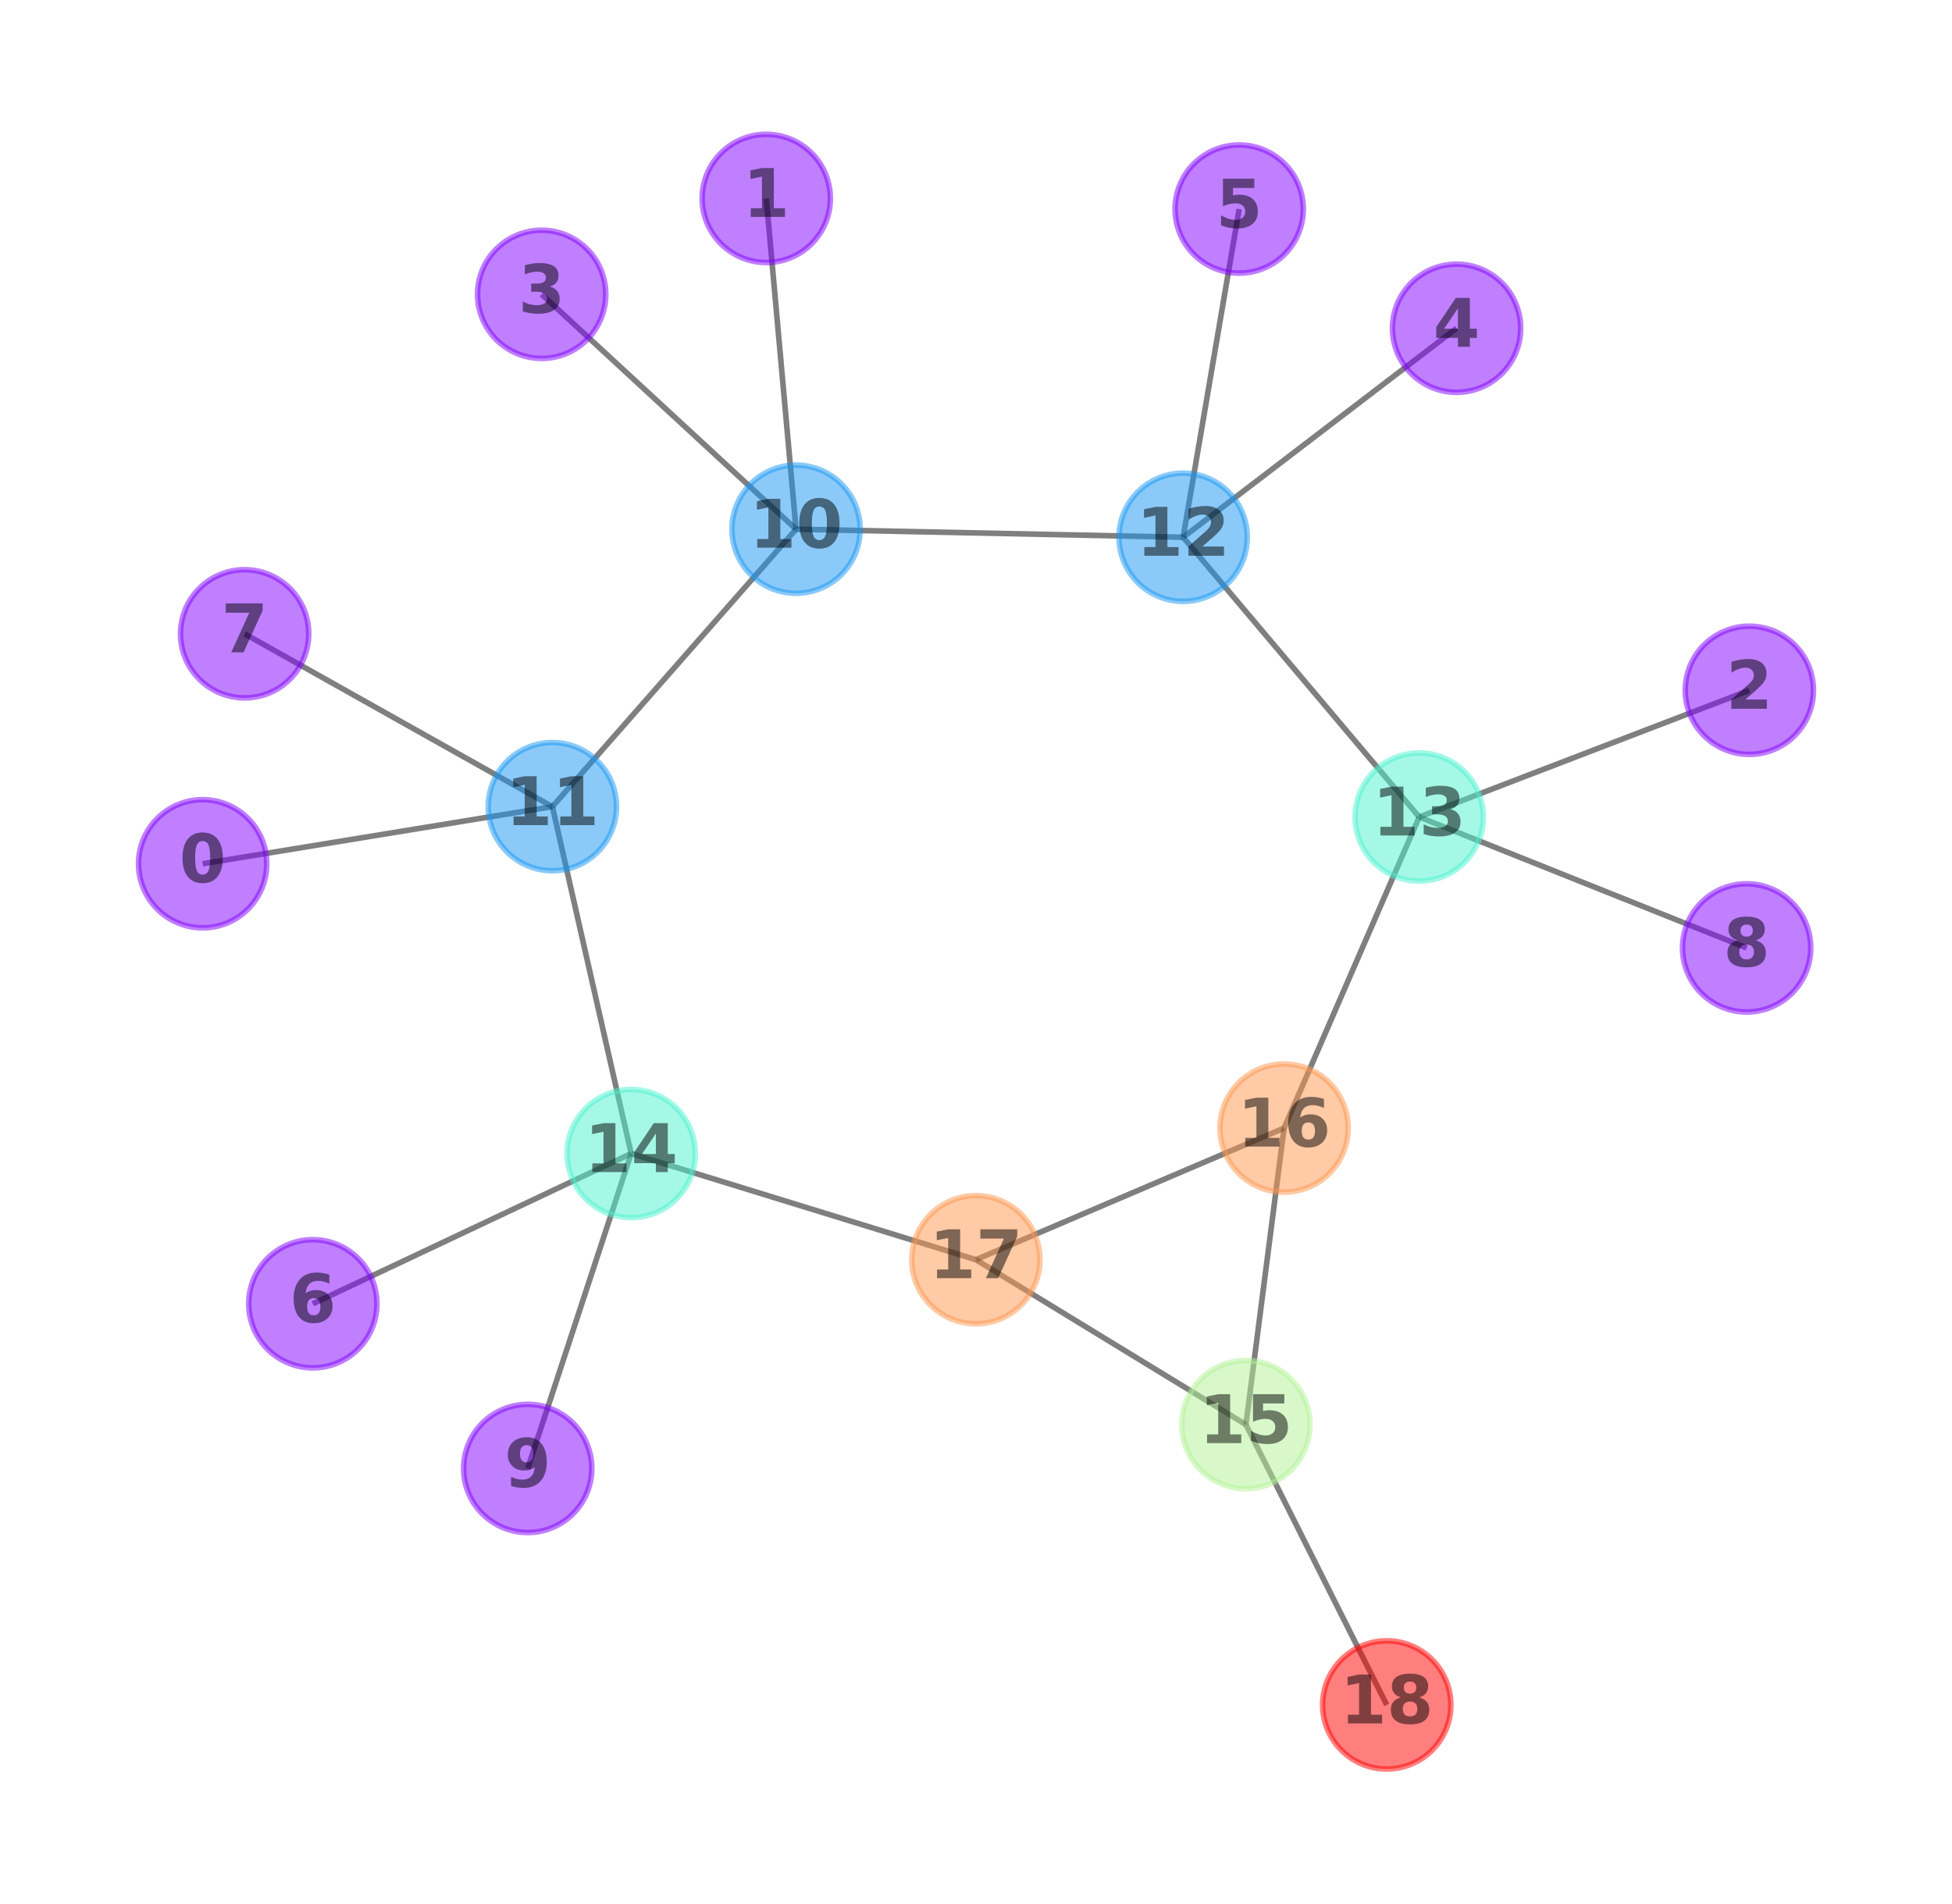
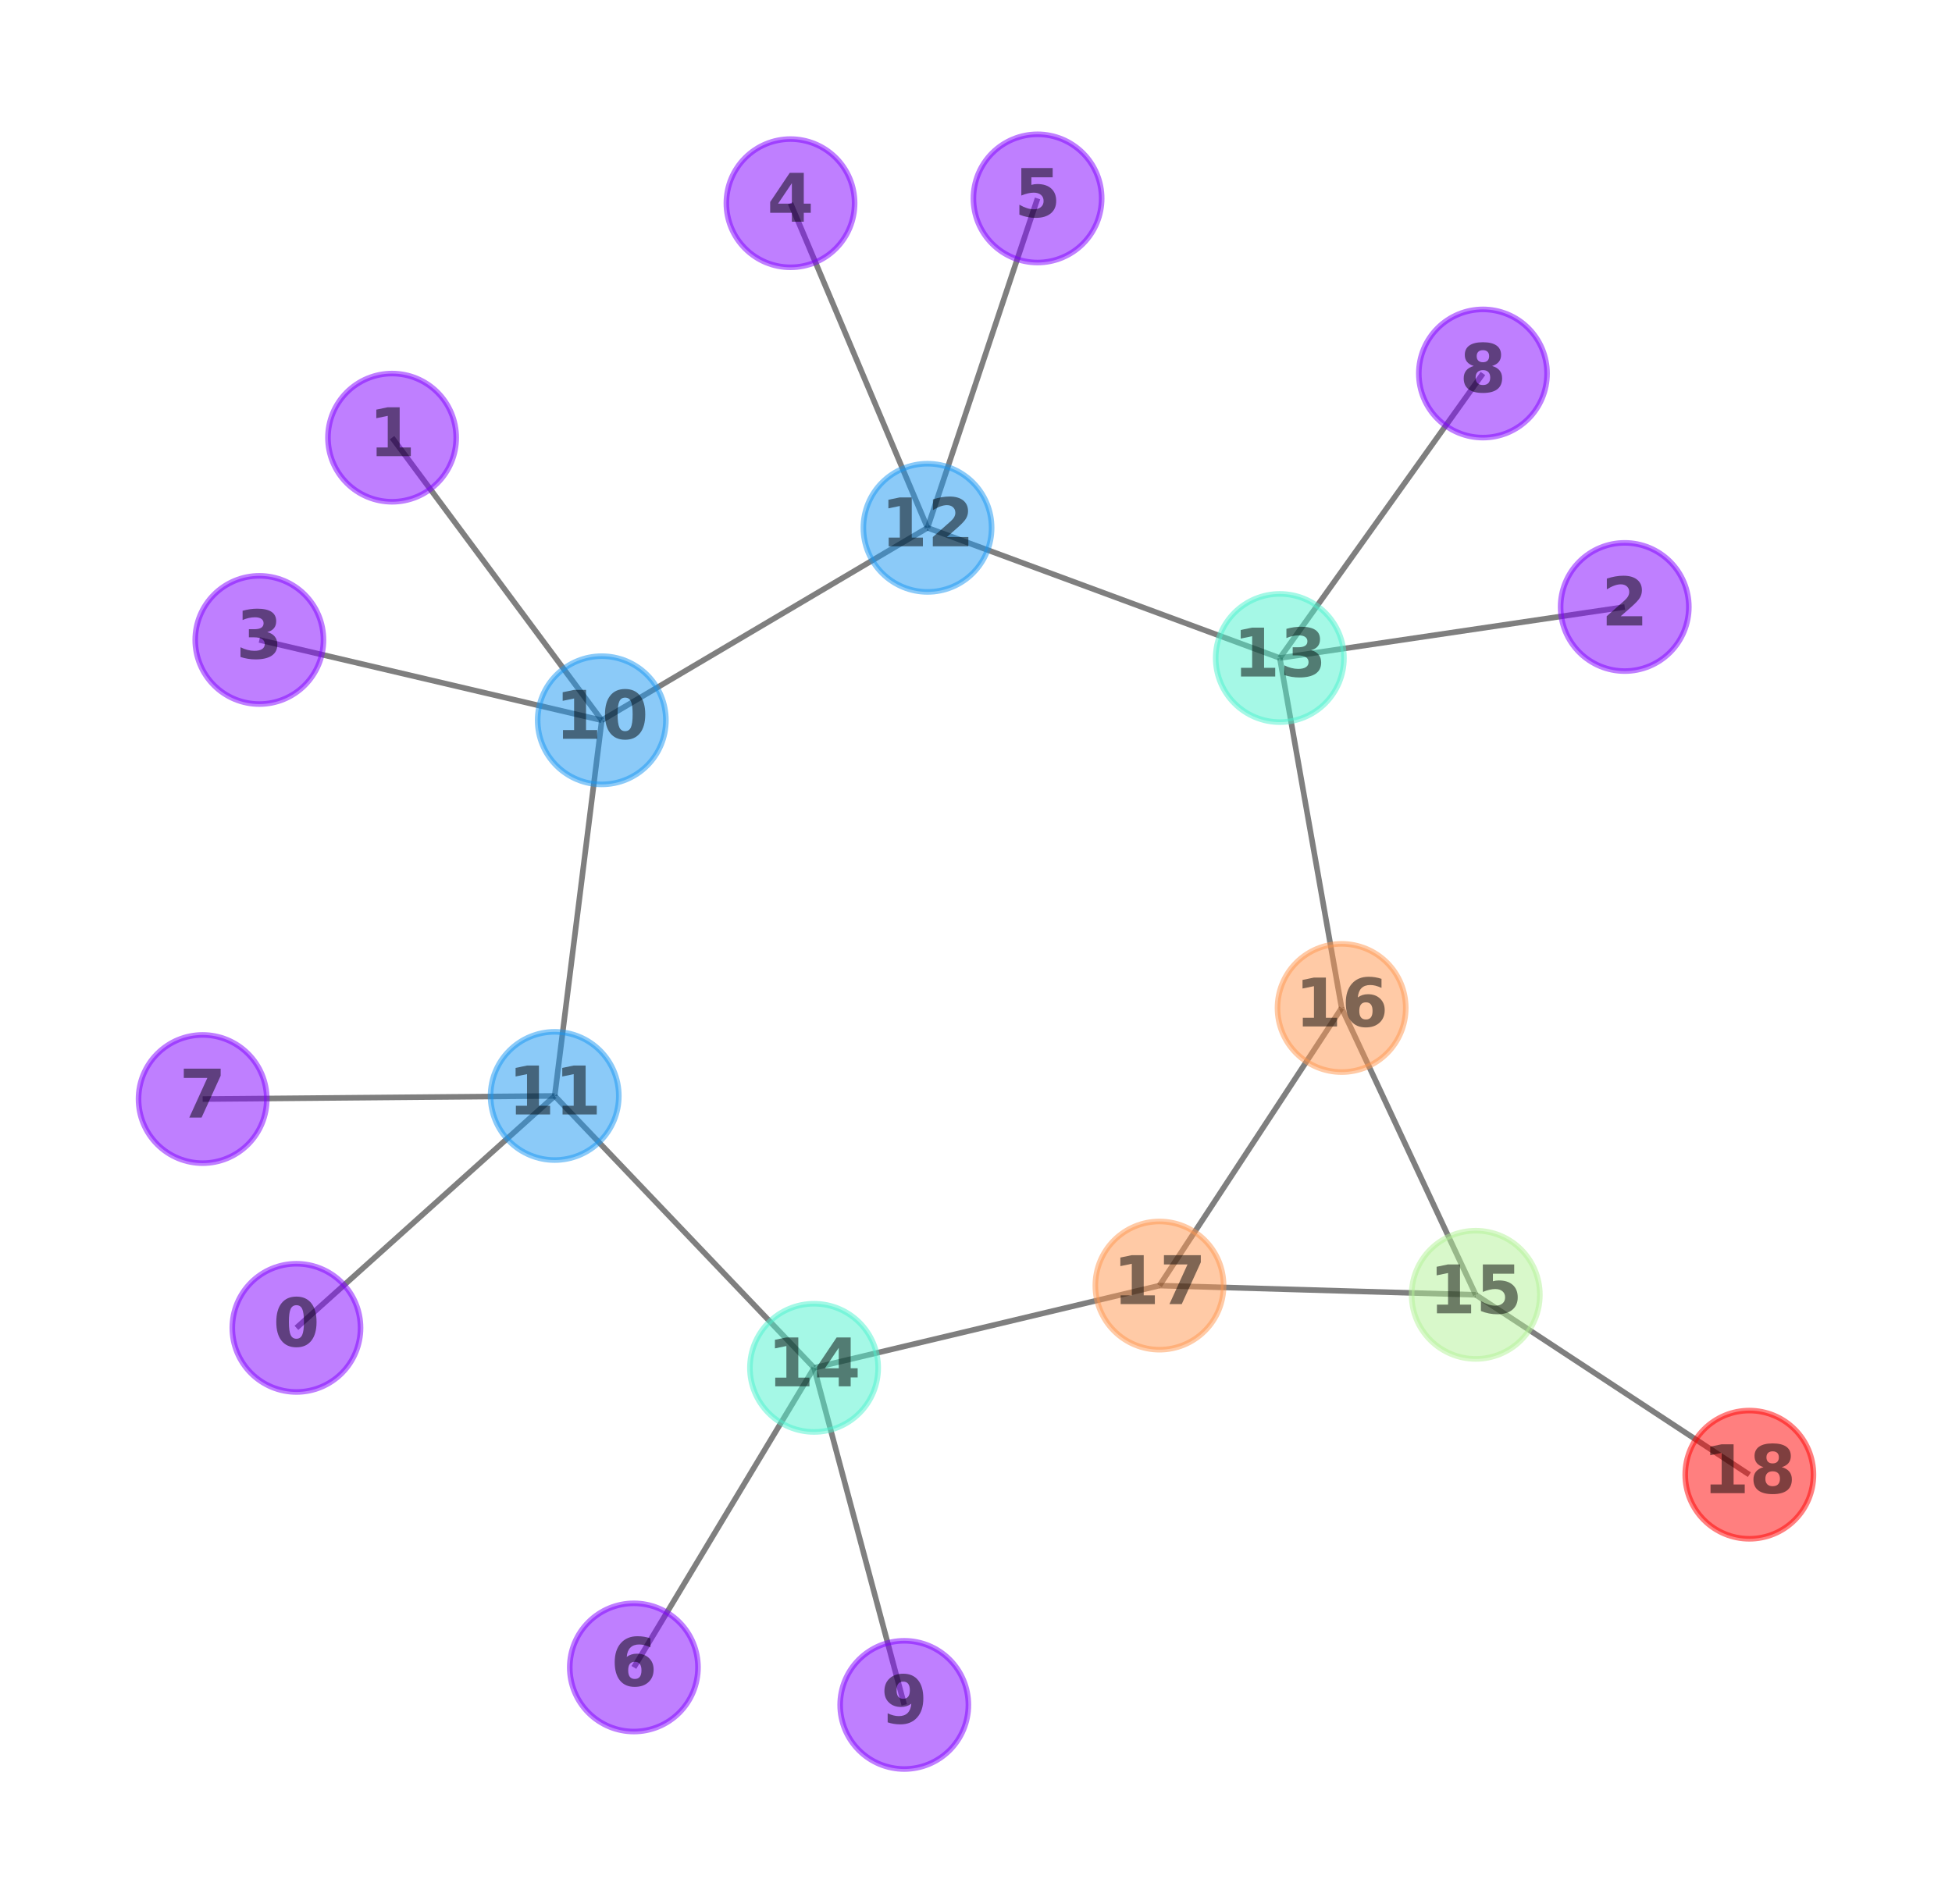
<svg xmlns="http://www.w3.org/2000/svg" xmlns:xlink="http://www.w3.org/1999/xlink" width="349.2pt" height="340.56pt" viewBox="0 0 349.2 340.56" version="1.1">
  <defs>
    <style type="text/css">*{stroke-linejoin: round; stroke-linecap: butt}</style>
  </defs>
  <g id="figure_1">
    <g id="patch_1">
      <path d="M 0 340.56  L 349.2 340.56  L 349.2 0  L 0 0  L 0 340.56  z " style="fill: none" />
    </g>
    <g id="axes_1">
      <g id="LineCollection_1">
-         <path d="M 36.253 154.551  L 98.818 144.329  " clip-path="url(#p42e40a2762)" style="fill: none; stroke: #000000; stroke-opacity: 0.5" />
-         <path d="M 137.077 35.503  L 142.408 94.691  " clip-path="url(#p42e40a2762)" style="fill: none; stroke: #000000; stroke-opacity: 0.5" />
-         <path d="M 312.947 123.512  L 253.886 146.187  " clip-path="url(#p42e40a2762)" style="fill: none; stroke: #000000; stroke-opacity: 0.5" />
-         <path d="M 96.9 52.664  L 142.408 94.691  " clip-path="url(#p42e40a2762)" style="fill: none; stroke: #000000; stroke-opacity: 0.5" />
-         <path d="M 260.571 58.735  L 211.656 96.131  " clip-path="url(#p42e40a2762)" style="fill: none; stroke: #000000; stroke-opacity: 0.5" />
-         <path d="M 221.683 37.405  L 211.656 96.131  " clip-path="url(#p42e40a2762)" style="fill: none; stroke: #000000; stroke-opacity: 0.5" />
-         <path d="M 55.961 233.282  L 112.911 206.404  " clip-path="url(#p42e40a2762)" style="fill: none; stroke: #000000; stroke-opacity: 0.5" />
-         <path d="M 43.76 113.404  L 98.818 144.329  " clip-path="url(#p42e40a2762)" style="fill: none; stroke: #000000; stroke-opacity: 0.5" />
-         <path d="M 312.462 169.605  L 253.886 146.187  " clip-path="url(#p42e40a2762)" style="fill: none; stroke: #000000; stroke-opacity: 0.5" />
-         <path d="M 94.401 262.748  L 112.911 206.404  " clip-path="url(#p42e40a2762)" style="fill: none; stroke: #000000; stroke-opacity: 0.5" />
-         <path d="M 142.408 94.691  L 211.656 96.131  " clip-path="url(#p42e40a2762)" style="fill: none; stroke: #000000; stroke-opacity: 0.5" />
-         <path d="M 142.408 94.691  L 98.818 144.329  " clip-path="url(#p42e40a2762)" style="fill: none; stroke: #000000; stroke-opacity: 0.5" />
-         <path d="M 98.818 144.329  L 112.911 206.404  " clip-path="url(#p42e40a2762)" style="fill: none; stroke: #000000; stroke-opacity: 0.5" />
-         <path d="M 211.656 96.131  L 253.886 146.187  " clip-path="url(#p42e40a2762)" style="fill: none; stroke: #000000; stroke-opacity: 0.5" />
-         <path d="M 253.886 146.187  L 229.715 201.844  " clip-path="url(#p42e40a2762)" style="fill: none; stroke: #000000; stroke-opacity: 0.5" />
-         <path d="M 112.911 206.404  L 174.579 225.396  " clip-path="url(#p42e40a2762)" style="fill: none; stroke: #000000; stroke-opacity: 0.5" />
-         <path d="M 222.883 254.899  L 174.579 225.396  " clip-path="url(#p42e40a2762)" style="fill: none; stroke: #000000; stroke-opacity: 0.5" />
-         <path d="M 222.883 254.899  L 229.715 201.844  " clip-path="url(#p42e40a2762)" style="fill: none; stroke: #000000; stroke-opacity: 0.5" />
-         <path d="M 222.883 254.899  L 248.078 305.057  " clip-path="url(#p42e40a2762)" style="fill: none; stroke: #000000; stroke-opacity: 0.5" />
-         <path d="M 229.715 201.844  L 174.579 225.396  " clip-path="url(#p42e40a2762)" style="fill: none; stroke: #000000; stroke-opacity: 0.5" />
+         <path d="M 107.655 128.879  L 165.925 94.438  " clip-path="url(#pa50bc3371d)" style="fill: none; stroke: #000000; stroke-opacity: 0.5" />
+         <path d="M 107.655 128.879  L 99.232 196.095  " clip-path="url(#pa50bc3371d)" style="fill: none; stroke: #000000; stroke-opacity: 0.5" />
+         <path d="M 107.655 128.879  L 70.142 78.31  " clip-path="url(#pa50bc3371d)" style="fill: none; stroke: #000000; stroke-opacity: 0.5" />
+         <path d="M 107.655 128.879  L 46.396 114.505  " clip-path="url(#pa50bc3371d)" style="fill: none; stroke: #000000; stroke-opacity: 0.5" />
+         <path d="M 99.232 196.095  L 145.629 244.744  " clip-path="url(#pa50bc3371d)" style="fill: none; stroke: #000000; stroke-opacity: 0.5" />
+         <path d="M 99.232 196.095  L 36.253 196.65  " clip-path="url(#pa50bc3371d)" style="fill: none; stroke: #000000; stroke-opacity: 0.5" />
+         <path d="M 99.232 196.095  L 53.028 237.593  " clip-path="url(#pa50bc3371d)" style="fill: none; stroke: #000000; stroke-opacity: 0.5" />
+         <path d="M 145.629 244.744  L 207.421 230.026  " clip-path="url(#pa50bc3371d)" style="fill: none; stroke: #000000; stroke-opacity: 0.5" />
+         <path d="M 145.629 244.744  L 113.397 298.35  " clip-path="url(#pa50bc3371d)" style="fill: none; stroke: #000000; stroke-opacity: 0.5" />
+         <path d="M 145.629 244.744  L 161.769 305.057  " clip-path="url(#pa50bc3371d)" style="fill: none; stroke: #000000; stroke-opacity: 0.5" />
+         <path d="M 207.421 230.026  L 264 231.678  " clip-path="url(#pa50bc3371d)" style="fill: none; stroke: #000000; stroke-opacity: 0.5" />
+         <path d="M 207.421 230.026  L 240.009 180.354  " clip-path="url(#pa50bc3371d)" style="fill: none; stroke: #000000; stroke-opacity: 0.5" />
+         <path d="M 240.009 180.354  L 264 231.678  " clip-path="url(#pa50bc3371d)" style="fill: none; stroke: #000000; stroke-opacity: 0.5" />
+         <path d="M 240.009 180.354  L 228.953 117.738  " clip-path="url(#pa50bc3371d)" style="fill: none; stroke: #000000; stroke-opacity: 0.5" />
+         <path d="M 264 231.678  L 312.947 263.862  " clip-path="url(#pa50bc3371d)" style="fill: none; stroke: #000000; stroke-opacity: 0.5" />
+         <path d="M 228.953 117.738  L 165.925 94.438  " clip-path="url(#pa50bc3371d)" style="fill: none; stroke: #000000; stroke-opacity: 0.5" />
+         <path d="M 228.953 117.738  L 290.653 108.606  " clip-path="url(#pa50bc3371d)" style="fill: none; stroke: #000000; stroke-opacity: 0.5" />
+         <path d="M 228.953 117.738  L 265.289 66.83  " clip-path="url(#pa50bc3371d)" style="fill: none; stroke: #000000; stroke-opacity: 0.5" />
+         <path d="M 165.925 94.438  L 185.611 35.503  " clip-path="url(#pa50bc3371d)" style="fill: none; stroke: #000000; stroke-opacity: 0.5" />
+         <path d="M 165.925 94.438  L 141.415 36.358  " clip-path="url(#pa50bc3371d)" style="fill: none; stroke: #000000; stroke-opacity: 0.5" />
      </g>
      <g id="PathCollection_1">
        <defs>
-           <path id="C0_0_c22205b78c" d="M 0 11.471  C 3.042 11.471 5.96 10.262 8.111 8.111  C 10.262 5.96 11.471 3.042 11.471 -0  C 11.471 -3.042 10.262 -5.96 8.111 -8.111  C 5.96 -10.262 3.042 -11.471 0 -11.471  C -3.042 -11.471 -5.96 -10.262 -8.111 -8.111  C -10.262 -5.96 -11.471 -3.042 -11.471 0  C -11.471 3.042 -10.262 5.96 -8.111 8.111  C -5.96 10.262 -3.042 11.471 0 11.471  z " />
+           <path id="C0_0_0cc42aa1d5" d="M 0 11.471  C 3.042 11.471 5.96 10.262 8.111 8.111  C 10.262 5.96 11.471 3.042 11.471 -0  C 11.471 -3.042 10.262 -5.96 8.111 -8.111  C 5.96 -10.262 3.042 -11.471 0 -11.471  C -3.042 -11.471 -5.96 -10.262 -8.111 -8.111  C -10.262 -5.96 -11.471 -3.042 -11.471 0  C -11.471 3.042 -10.262 5.96 -8.111 8.111  C -5.96 10.262 -3.042 11.471 0 11.471  z " />
        </defs>
-         <g clip-path="url(#p42e40a2762)">
-           <use xlink:href="#C0_0_c22205b78c" x="36.253" y="154.551" style="fill: #8000ff; fill-opacity: 0.5; stroke: #8000ff; stroke-opacity: 0.5" />
-         </g>
-         <g clip-path="url(#p42e40a2762)">
-           <use xlink:href="#C0_0_c22205b78c" x="137.077" y="35.503" style="fill: #8000ff; fill-opacity: 0.5; stroke: #8000ff; stroke-opacity: 0.5" />
-         </g>
-         <g clip-path="url(#p42e40a2762)">
-           <use xlink:href="#C0_0_c22205b78c" x="312.947" y="123.512" style="fill: #8000ff; fill-opacity: 0.5; stroke: #8000ff; stroke-opacity: 0.5" />
-         </g>
-         <g clip-path="url(#p42e40a2762)">
-           <use xlink:href="#C0_0_c22205b78c" x="96.9" y="52.664" style="fill: #8000ff; fill-opacity: 0.5; stroke: #8000ff; stroke-opacity: 0.5" />
-         </g>
-         <g clip-path="url(#p42e40a2762)">
-           <use xlink:href="#C0_0_c22205b78c" x="260.571" y="58.735" style="fill: #8000ff; fill-opacity: 0.5; stroke: #8000ff; stroke-opacity: 0.5" />
-         </g>
-         <g clip-path="url(#p42e40a2762)">
-           <use xlink:href="#C0_0_c22205b78c" x="221.683" y="37.405" style="fill: #8000ff; fill-opacity: 0.5; stroke: #8000ff; stroke-opacity: 0.5" />
-         </g>
-         <g clip-path="url(#p42e40a2762)">
-           <use xlink:href="#C0_0_c22205b78c" x="55.961" y="233.282" style="fill: #8000ff; fill-opacity: 0.5; stroke: #8000ff; stroke-opacity: 0.5" />
-         </g>
-         <g clip-path="url(#p42e40a2762)">
-           <use xlink:href="#C0_0_c22205b78c" x="43.76" y="113.404" style="fill: #8000ff; fill-opacity: 0.5; stroke: #8000ff; stroke-opacity: 0.5" />
-         </g>
-         <g clip-path="url(#p42e40a2762)">
-           <use xlink:href="#C0_0_c22205b78c" x="312.462" y="169.605" style="fill: #8000ff; fill-opacity: 0.5; stroke: #8000ff; stroke-opacity: 0.5" />
-         </g>
-         <g clip-path="url(#p42e40a2762)">
-           <use xlink:href="#C0_0_c22205b78c" x="94.401" y="262.748" style="fill: #8000ff; fill-opacity: 0.5; stroke: #8000ff; stroke-opacity: 0.5" />
-         </g>
-         <g clip-path="url(#p42e40a2762)">
-           <use xlink:href="#C0_0_c22205b78c" x="142.408" y="94.691" style="fill: #1996f3; fill-opacity: 0.5; stroke: #1996f3; stroke-opacity: 0.5" />
-         </g>
-         <g clip-path="url(#p42e40a2762)">
-           <use xlink:href="#C0_0_c22205b78c" x="98.818" y="144.329" style="fill: #1996f3; fill-opacity: 0.5; stroke: #1996f3; stroke-opacity: 0.5" />
-         </g>
-         <g clip-path="url(#p42e40a2762)">
-           <use xlink:href="#C0_0_c22205b78c" x="211.656" y="96.131" style="fill: #1996f3; fill-opacity: 0.5; stroke: #1996f3; stroke-opacity: 0.5" />
-         </g>
-         <g clip-path="url(#p42e40a2762)">
-           <use xlink:href="#C0_0_c22205b78c" x="253.886" y="146.187" style="fill: #4df3ce; fill-opacity: 0.5; stroke: #4df3ce; stroke-opacity: 0.5" />
-         </g>
-         <g clip-path="url(#p42e40a2762)">
-           <use xlink:href="#C0_0_c22205b78c" x="112.911" y="206.404" style="fill: #4df3ce; fill-opacity: 0.5; stroke: #4df3ce; stroke-opacity: 0.5" />
-         </g>
-         <g clip-path="url(#p42e40a2762)">
-           <use xlink:href="#C0_0_c22205b78c" x="222.883" y="254.899" style="fill: #b2f396; fill-opacity: 0.5; stroke: #b2f396; stroke-opacity: 0.5" />
-         </g>
-         <g clip-path="url(#p42e40a2762)">
-           <use xlink:href="#C0_0_c22205b78c" x="229.715" y="201.844" style="fill: #ff964f; fill-opacity: 0.5; stroke: #ff964f; stroke-opacity: 0.5" />
-         </g>
-         <g clip-path="url(#p42e40a2762)">
-           <use xlink:href="#C0_0_c22205b78c" x="174.579" y="225.396" style="fill: #ff964f; fill-opacity: 0.5; stroke: #ff964f; stroke-opacity: 0.5" />
-         </g>
-         <g clip-path="url(#p42e40a2762)">
-           <use xlink:href="#C0_0_c22205b78c" x="248.078" y="305.057" style="fill: #ff0000; fill-opacity: 0.5; stroke: #ff0000; stroke-opacity: 0.5" />
+         <g clip-path="url(#pa50bc3371d)">
+           <use xlink:href="#C0_0_0cc42aa1d5" x="107.655" y="128.879" style="fill: #1996f3; fill-opacity: 0.5; stroke: #1996f3; stroke-opacity: 0.5" />
+         </g>
+         <g clip-path="url(#pa50bc3371d)">
+           <use xlink:href="#C0_0_0cc42aa1d5" x="99.232" y="196.095" style="fill: #1996f3; fill-opacity: 0.5; stroke: #1996f3; stroke-opacity: 0.5" />
+         </g>
+         <g clip-path="url(#pa50bc3371d)">
+           <use xlink:href="#C0_0_0cc42aa1d5" x="145.629" y="244.744" style="fill: #4df3ce; fill-opacity: 0.5; stroke: #4df3ce; stroke-opacity: 0.5" />
+         </g>
+         <g clip-path="url(#pa50bc3371d)">
+           <use xlink:href="#C0_0_0cc42aa1d5" x="207.421" y="230.026" style="fill: #ff964f; fill-opacity: 0.5; stroke: #ff964f; stroke-opacity: 0.5" />
+         </g>
+         <g clip-path="url(#pa50bc3371d)">
+           <use xlink:href="#C0_0_0cc42aa1d5" x="240.009" y="180.354" style="fill: #ff964f; fill-opacity: 0.5; stroke: #ff964f; stroke-opacity: 0.5" />
+         </g>
+         <g clip-path="url(#pa50bc3371d)">
+           <use xlink:href="#C0_0_0cc42aa1d5" x="264" y="231.678" style="fill: #b2f396; fill-opacity: 0.5; stroke: #b2f396; stroke-opacity: 0.5" />
+         </g>
+         <g clip-path="url(#pa50bc3371d)">
+           <use xlink:href="#C0_0_0cc42aa1d5" x="312.947" y="263.862" style="fill: #ff0000; fill-opacity: 0.5; stroke: #ff0000; stroke-opacity: 0.5" />
+         </g>
+         <g clip-path="url(#pa50bc3371d)">
+           <use xlink:href="#C0_0_0cc42aa1d5" x="228.953" y="117.738" style="fill: #4df3ce; fill-opacity: 0.5; stroke: #4df3ce; stroke-opacity: 0.5" />
+         </g>
+         <g clip-path="url(#pa50bc3371d)">
+           <use xlink:href="#C0_0_0cc42aa1d5" x="165.925" y="94.438" style="fill: #1996f3; fill-opacity: 0.5; stroke: #1996f3; stroke-opacity: 0.5" />
+         </g>
+         <g clip-path="url(#pa50bc3371d)">
+           <use xlink:href="#C0_0_0cc42aa1d5" x="70.142" y="78.31" style="fill: #8000ff; fill-opacity: 0.5; stroke: #8000ff; stroke-opacity: 0.5" />
+         </g>
+         <g clip-path="url(#pa50bc3371d)">
+           <use xlink:href="#C0_0_0cc42aa1d5" x="46.396" y="114.505" style="fill: #8000ff; fill-opacity: 0.5; stroke: #8000ff; stroke-opacity: 0.5" />
+         </g>
+         <g clip-path="url(#pa50bc3371d)">
+           <use xlink:href="#C0_0_0cc42aa1d5" x="36.253" y="196.65" style="fill: #8000ff; fill-opacity: 0.5; stroke: #8000ff; stroke-opacity: 0.5" />
+         </g>
+         <g clip-path="url(#pa50bc3371d)">
+           <use xlink:href="#C0_0_0cc42aa1d5" x="53.028" y="237.593" style="fill: #8000ff; fill-opacity: 0.5; stroke: #8000ff; stroke-opacity: 0.5" />
+         </g>
+         <g clip-path="url(#pa50bc3371d)">
+           <use xlink:href="#C0_0_0cc42aa1d5" x="113.397" y="298.35" style="fill: #8000ff; fill-opacity: 0.5; stroke: #8000ff; stroke-opacity: 0.5" />
+         </g>
+         <g clip-path="url(#pa50bc3371d)">
+           <use xlink:href="#C0_0_0cc42aa1d5" x="161.769" y="305.057" style="fill: #8000ff; fill-opacity: 0.5; stroke: #8000ff; stroke-opacity: 0.5" />
+         </g>
+         <g clip-path="url(#pa50bc3371d)">
+           <use xlink:href="#C0_0_0cc42aa1d5" x="290.653" y="108.606" style="fill: #8000ff; fill-opacity: 0.5; stroke: #8000ff; stroke-opacity: 0.5" />
+         </g>
+         <g clip-path="url(#pa50bc3371d)">
+           <use xlink:href="#C0_0_0cc42aa1d5" x="265.289" y="66.83" style="fill: #8000ff; fill-opacity: 0.5; stroke: #8000ff; stroke-opacity: 0.5" />
+         </g>
+         <g clip-path="url(#pa50bc3371d)">
+           <use xlink:href="#C0_0_0cc42aa1d5" x="185.611" y="35.503" style="fill: #8000ff; fill-opacity: 0.5; stroke: #8000ff; stroke-opacity: 0.5" />
+         </g>
+         <g clip-path="url(#pa50bc3371d)">
+           <use xlink:href="#C0_0_0cc42aa1d5" x="141.415" y="36.358" style="fill: #8000ff; fill-opacity: 0.5; stroke: #8000ff; stroke-opacity: 0.5" />
        </g>
      </g>
      <g id="text_1">
-         <g clip-path="url(#p42e40a2762)">
-           <g style="opacity: 0.5" transform="translate(32.0782 157.8619)scale(0.12 -0.12)">
-             <defs>
+         <g clip-path="url(#pa50bc3371d)">
+           <g style="opacity: 0.5" transform="translate(99.30575 132.1901)scale(0.12 -0.12)">
+             <defs>
+               <path id="DejaVuSans-Bold-31" d="M 750 831  L 1813 831  L 1813 3847  L 722 3622  L 722 4441  L 1806 4666  L 2950 4666  L 2950 831  L 4013 831  L 4013 0  L 750 0  L 750 831  z " transform="scale(0.015625)" />
              <path id="DejaVuSans-Bold-30" d="M 2944 2338  Q 2944 3213 2780 3570  Q 2616 3928 2228 3928  Q 1841 3928 1675 3570  Q 1509 3213 1509 2338  Q 1509 1453 1675 1090  Q 1841 728 2228 728  Q 2613 728 2778 1090  Q 2944 1453 2944 2338  z M 4147 2328  Q 4147 1169 3647 539  Q 3147 -91 2228 -91  Q 1306 -91 806 539  Q 306 1169 306 2328  Q 306 3491 806 4120  Q 1306 4750 2228 4750  Q 3147 4750 3647 4120  Q 4147 3491 4147 2328  z " transform="scale(0.015625)" />
            </defs>
+             <use xlink:href="#DejaVuSans-Bold-31" />
+             <use xlink:href="#DejaVuSans-Bold-30" x="69.58" />
+           </g>
+         </g>
+       </g>
+       <g id="text_2">
+         <g clip-path="url(#pa50bc3371d)">
+           <g style="opacity: 0.5" transform="translate(90.88241 199.4061)scale(0.12 -0.12)">
+             <use xlink:href="#DejaVuSans-Bold-31" />
+             <use xlink:href="#DejaVuSans-Bold-31" x="69.58" />
+           </g>
+         </g>
+       </g>
+       <g id="text_3">
+         <g clip-path="url(#pa50bc3371d)">
+           <g style="opacity: 0.5" transform="translate(137.2799 248.0548)scale(0.12 -0.12)">
+             <defs>
+               <path id="DejaVuSans-Bold-34" d="M 2356 3675  L 1038 1722  L 2356 1722  L 2356 3675  z M 2156 4666  L 3494 4666  L 3494 1722  L 4159 1722  L 4159 850  L 3494 850  L 3494 0  L 2356 0  L 2356 850  L 288 850  L 288 1881  L 2156 4666  z " transform="scale(0.015625)" />
+             </defs>
+             <use xlink:href="#DejaVuSans-Bold-31" />
+             <use xlink:href="#DejaVuSans-Bold-34" x="69.58" />
+           </g>
+         </g>
+       </g>
+       <g id="text_4">
+         <g clip-path="url(#pa50bc3371d)">
+           <g style="opacity: 0.5" transform="translate(199.0715 233.3377)scale(0.12 -0.12)">
+             <defs>
+               <path id="DejaVuSans-Bold-37" d="M 428 4666  L 3944 4666  L 3944 3988  L 2125 0  L 953 0  L 2675 3781  L 428 3781  L 428 4666  z " transform="scale(0.015625)" />
+             </defs>
+             <use xlink:href="#DejaVuSans-Bold-31" />
+             <use xlink:href="#DejaVuSans-Bold-37" x="69.58" />
+           </g>
+         </g>
+       </g>
+       <g id="text_5">
+         <g clip-path="url(#pa50bc3371d)">
+           <g style="opacity: 0.5" transform="translate(231.6599 183.6651)scale(0.12 -0.12)">
+             <defs>
+               <path id="DejaVuSans-Bold-36" d="M 2316 2303  Q 2000 2303 1842 2098  Q 1684 1894 1684 1484  Q 1684 1075 1842 870  Q 2000 666 2316 666  Q 2634 666 2792 870  Q 2950 1075 2950 1484  Q 2950 1894 2792 2098  Q 2634 2303 2316 2303  z M 3803 4544  L 3803 3681  Q 3506 3822 3243 3889  Q 2981 3956 2731 3956  Q 2194 3956 1894 3657  Q 1594 3359 1544 2772  Q 1750 2925 1990 3001  Q 2231 3078 2516 3078  Q 3231 3078 3670 2659  Q 4109 2241 4109 1563  Q 4109 813 3618 361  Q 3128 -91 2303 -91  Q 1394 -91 895 523  Q 397 1138 397 2266  Q 397 3422 980 4083  Q 1563 4744 2578 4744  Q 2900 4744 3203 4694  Q 3506 4644 3803 4544  z " transform="scale(0.015625)" />
+             </defs>
+             <use xlink:href="#DejaVuSans-Bold-31" />
+             <use xlink:href="#DejaVuSans-Bold-36" x="69.58" />
+           </g>
+         </g>
+       </g>
+       <g id="text_6">
+         <g clip-path="url(#pa50bc3371d)">
+           <g style="opacity: 0.5" transform="translate(255.6501 234.9891)scale(0.12 -0.12)">
+             <defs>
+               <path id="DejaVuSans-Bold-35" d="M 678 4666  L 3669 4666  L 3669 3781  L 1638 3781  L 1638 3059  Q 1775 3097 1914 3117  Q 2053 3138 2203 3138  Q 3056 3138 3531 2711  Q 4006 2284 4006 1522  Q 4006 766 3489 337  Q 2972 -91 2053 -91  Q 1656 -91 1267 -14  Q 878 63 494 219  L 494 1166  Q 875 947 1217 837  Q 1559 728 1863 728  Q 2300 728 2551 942  Q 2803 1156 2803 1522  Q 2803 1891 2551 2103  Q 2300 2316 1863 2316  Q 1603 2316 1309 2248  Q 1016 2181 678 2041  L 678 4666  z " transform="scale(0.015625)" />
+             </defs>
+             <use xlink:href="#DejaVuSans-Bold-31" />
+             <use xlink:href="#DejaVuSans-Bold-35" x="69.58" />
+           </g>
+         </g>
+       </g>
+       <g id="text_7">
+         <g clip-path="url(#pa50bc3371d)">
+           <g style="opacity: 0.5" transform="translate(304.5977 267.1731)scale(0.12 -0.12)">
+             <defs>
+               <path id="DejaVuSans-Bold-38" d="M 2228 2088  Q 1891 2088 1709 1903  Q 1528 1719 1528 1375  Q 1528 1031 1709 848  Q 1891 666 2228 666  Q 2563 666 2741 848  Q 2919 1031 2919 1375  Q 2919 1722 2741 1905  Q 2563 2088 2228 2088  z M 1350 2484  Q 925 2613 709 2878  Q 494 3144 494 3541  Q 494 4131 934 4440  Q 1375 4750 2228 4750  Q 3075 4750 3515 4442  Q 3956 4134 3956 3541  Q 3956 3144 3739 2878  Q 3522 2613 3097 2484  Q 3572 2353 3814 2058  Q 4056 1763 4056 1313  Q 4056 619 3595 264  Q 3134 -91 2228 -91  Q 1319 -91 855 264  Q 391 619 391 1313  Q 391 1763 633 2058  Q 875 2353 1350 2484  z M 1631 3419  Q 1631 3141 1786 2991  Q 1941 2841 2228 2841  Q 2509 2841 2662 2991  Q 2816 3141 2816 3419  Q 2816 3697 2662 3845  Q 2509 3994 2228 3994  Q 1941 3994 1786 3844  Q 1631 3694 1631 3419  z " transform="scale(0.015625)" />
+             </defs>
+             <use xlink:href="#DejaVuSans-Bold-31" />
+             <use xlink:href="#DejaVuSans-Bold-38" x="69.58" />
+           </g>
+         </g>
+       </g>
+       <g id="text_8">
+         <g clip-path="url(#pa50bc3371d)">
+           <g style="opacity: 0.5" transform="translate(220.6035 121.0493)scale(0.12 -0.12)">
+             <defs>
+               <path id="DejaVuSans-Bold-33" d="M 2981 2516  Q 3453 2394 3698 2092  Q 3944 1791 3944 1325  Q 3944 631 3412 270  Q 2881 -91 1863 -91  Q 1503 -91 1142 -33  Q 781 25 428 141  L 428 1069  Q 766 900 1098 814  Q 1431 728 1753 728  Q 2231 728 2486 893  Q 2741 1059 2741 1369  Q 2741 1688 2480 1852  Q 2219 2016 1709 2016  L 1228 2016  L 1228 2791  L 1734 2791  Q 2188 2791 2409 2933  Q 2631 3075 2631 3366  Q 2631 3634 2415 3781  Q 2200 3928 1806 3928  Q 1516 3928 1219 3862  Q 922 3797 628 3669  L 628 4550  Q 984 4650 1334 4700  Q 1684 4750 2022 4750  Q 2931 4750 3382 4451  Q 3834 4153 3834 3553  Q 3834 3144 3618 2883  Q 3403 2622 2981 2516  z " transform="scale(0.015625)" />
+             </defs>
+             <use xlink:href="#DejaVuSans-Bold-31" />
+             <use xlink:href="#DejaVuSans-Bold-33" x="69.58" />
+           </g>
+         </g>
+       </g>
+       <g id="text_9">
+         <g clip-path="url(#pa50bc3371d)">
+           <g style="opacity: 0.5" transform="translate(157.5758 97.74892)scale(0.12 -0.12)">
+             <defs>
+               <path id="DejaVuSans-Bold-32" d="M 1844 884  L 3897 884  L 3897 0  L 506 0  L 506 884  L 2209 2388  Q 2438 2594 2547 2791  Q 2656 2988 2656 3200  Q 2656 3528 2436 3728  Q 2216 3928 1850 3928  Q 1569 3928 1234 3808  Q 900 3688 519 3450  L 519 4475  Q 925 4609 1322 4679  Q 1719 4750 2100 4750  Q 2938 4750 3402 4381  Q 3866 4013 3866 3353  Q 3866 2972 3669 2642  Q 3472 2313 2841 1759  L 1844 884  z " transform="scale(0.015625)" />
+             </defs>
+             <use xlink:href="#DejaVuSans-Bold-31" />
+             <use xlink:href="#DejaVuSans-Bold-32" x="69.58" />
+           </g>
+         </g>
+       </g>
+       <g id="text_10">
+         <g clip-path="url(#pa50bc3371d)">
+           <g style="opacity: 0.5" transform="translate(65.96729 81.62098)scale(0.12 -0.12)">
+             <use xlink:href="#DejaVuSans-Bold-31" />
+           </g>
+         </g>
+       </g>
+       <g id="text_11">
+         <g clip-path="url(#pa50bc3371d)">
+           <g style="opacity: 0.5" transform="translate(42.22128 117.816)scale(0.12 -0.12)">
+             <use xlink:href="#DejaVuSans-Bold-33" />
+           </g>
+         </g>
+       </g>
+       <g id="text_12">
+         <g clip-path="url(#pa50bc3371d)">
+           <g style="opacity: 0.5" transform="translate(32.0782 199.9616)scale(0.12 -0.12)">
+             <use xlink:href="#DejaVuSans-Bold-37" />
+           </g>
+         </g>
+       </g>
+       <g id="text_13">
+         <g clip-path="url(#pa50bc3371d)">
+           <g style="opacity: 0.5" transform="translate(48.85302 240.9042)scale(0.12 -0.12)">
            <use xlink:href="#DejaVuSans-Bold-30" />
          </g>
        </g>
      </g>
-       <g id="text_2">
-         <g clip-path="url(#p42e40a2762)">
-           <g style="opacity: 0.5" transform="translate(132.9019 38.81439)scale(0.12 -0.12)">
-             <defs>
-               <path id="DejaVuSans-Bold-31" d="M 750 831  L 1813 831  L 1813 3847  L 722 3622  L 722 4441  L 1806 4666  L 2950 4666  L 2950 831  L 4013 831  L 4013 0  L 750 0  L 750 831  z " transform="scale(0.015625)" />
-             </defs>
-             <use xlink:href="#DejaVuSans-Bold-31" />
-           </g>
-         </g>
-       </g>
-       <g id="text_3">
-         <g clip-path="url(#p42e40a2762)">
-           <g style="opacity: 0.5" transform="translate(308.7724 126.8233)scale(0.12 -0.12)">
-             <defs>
-               <path id="DejaVuSans-Bold-32" d="M 1844 884  L 3897 884  L 3897 0  L 506 0  L 506 884  L 2209 2388  Q 2438 2594 2547 2791  Q 2656 2988 2656 3200  Q 2656 3528 2436 3728  Q 2216 3928 1850 3928  Q 1569 3928 1234 3808  Q 900 3688 519 3450  L 519 4475  Q 925 4609 1322 4679  Q 1719 4750 2100 4750  Q 2938 4750 3402 4381  Q 3866 4013 3866 3353  Q 3866 2972 3669 2642  Q 3472 2313 2841 1759  L 1844 884  z " transform="scale(0.015625)" />
-             </defs>
+       <g id="text_14">
+         <g clip-path="url(#pa50bc3371d)">
+           <g style="opacity: 0.5" transform="translate(109.2224 301.6614)scale(0.12 -0.12)">
+             <use xlink:href="#DejaVuSans-Bold-36" />
+           </g>
+         </g>
+       </g>
+       <g id="text_15">
+         <g clip-path="url(#pa50bc3371d)">
+           <g style="opacity: 0.5" transform="translate(157.5946 308.3681)scale(0.12 -0.12)">
+             <defs>
+               <path id="DejaVuSans-Bold-39" d="M 641 103  L 641 966  Q 928 831 1190 764  Q 1453 697 1709 697  Q 2247 697 2547 995  Q 2847 1294 2900 1881  Q 2688 1725 2447 1647  Q 2206 1569 1925 1569  Q 1209 1569 770 1986  Q 331 2403 331 3084  Q 331 3838 820 4291  Q 1309 4744 2131 4744  Q 3044 4744 3544 4128  Q 4044 3513 4044 2388  Q 4044 1231 3459 570  Q 2875 -91 1856 -91  Q 1528 -91 1228 -42  Q 928 6 641 103  z M 2125 2350  Q 2441 2350 2600 2554  Q 2759 2759 2759 3169  Q 2759 3575 2600 3781  Q 2441 3988 2125 3988  Q 1809 3988 1650 3781  Q 1491 3575 1491 3169  Q 1491 2759 1650 2554  Q 1809 2350 2125 2350  z " transform="scale(0.015625)" />
+             </defs>
+             <use xlink:href="#DejaVuSans-Bold-39" />
+           </g>
+         </g>
+       </g>
+       <g id="text_16">
+         <g clip-path="url(#pa50bc3371d)">
+           <g style="opacity: 0.5" transform="translate(286.4785 111.9174)scale(0.12 -0.12)">
            <use xlink:href="#DejaVuSans-Bold-32" />
          </g>
        </g>
      </g>
-       <g id="text_4">
-         <g clip-path="url(#p42e40a2762)">
-           <g style="opacity: 0.5" transform="translate(92.72486 55.97553)scale(0.12 -0.12)">
-             <defs>
-               <path id="DejaVuSans-Bold-33" d="M 2981 2516  Q 3453 2394 3698 2092  Q 3944 1791 3944 1325  Q 3944 631 3412 270  Q 2881 -91 1863 -91  Q 1503 -91 1142 -33  Q 781 25 428 141  L 428 1069  Q 766 900 1098 814  Q 1431 728 1753 728  Q 2231 728 2486 893  Q 2741 1059 2741 1369  Q 2741 1688 2480 1852  Q 2219 2016 1709 2016  L 1228 2016  L 1228 2791  L 1734 2791  Q 2188 2791 2409 2933  Q 2631 3075 2631 3366  Q 2631 3634 2415 3781  Q 2200 3928 1806 3928  Q 1516 3928 1219 3862  Q 922 3797 628 3669  L 628 4550  Q 984 4650 1334 4700  Q 1684 4750 2022 4750  Q 2931 4750 3382 4451  Q 3834 4153 3834 3553  Q 3834 3144 3618 2883  Q 3403 2622 2981 2516  z " transform="scale(0.015625)" />
-             </defs>
-             <use xlink:href="#DejaVuSans-Bold-33" />
-           </g>
-         </g>
-       </g>
-       <g id="text_5">
-         <g clip-path="url(#p42e40a2762)">
-           <g style="opacity: 0.5" transform="translate(256.3962 62.04623)scale(0.12 -0.12)">
-             <defs>
-               <path id="DejaVuSans-Bold-34" d="M 2356 3675  L 1038 1722  L 2356 1722  L 2356 3675  z M 2156 4666  L 3494 4666  L 3494 1722  L 4159 1722  L 4159 850  L 3494 850  L 3494 0  L 2356 0  L 2356 850  L 288 850  L 288 1881  L 2156 4666  z " transform="scale(0.015625)" />
-             </defs>
+       <g id="text_17">
+         <g clip-path="url(#pa50bc3371d)">
+           <g style="opacity: 0.5" transform="translate(261.1145 70.14165)scale(0.12 -0.12)">
+             <use xlink:href="#DejaVuSans-Bold-38" />
+           </g>
+         </g>
+       </g>
+       <g id="text_18">
+         <g clip-path="url(#pa50bc3371d)">
+           <g style="opacity: 0.5" transform="translate(181.4361 38.81439)scale(0.12 -0.12)">
+             <use xlink:href="#DejaVuSans-Bold-35" />
+           </g>
+         </g>
+       </g>
+       <g id="text_19">
+         <g clip-path="url(#pa50bc3371d)">
+           <g style="opacity: 0.5" transform="translate(137.2404 39.66944)scale(0.12 -0.12)">
            <use xlink:href="#DejaVuSans-Bold-34" />
-           </g>
-         </g>
-       </g>
-       <g id="text_6">
-         <g clip-path="url(#p42e40a2762)">
-           <g style="opacity: 0.5" transform="translate(217.508 40.71589)scale(0.12 -0.12)">
-             <defs>
-               <path id="DejaVuSans-Bold-35" d="M 678 4666  L 3669 4666  L 3669 3781  L 1638 3781  L 1638 3059  Q 1775 3097 1914 3117  Q 2053 3138 2203 3138  Q 3056 3138 3531 2711  Q 4006 2284 4006 1522  Q 4006 766 3489 337  Q 2972 -91 2053 -91  Q 1656 -91 1267 -14  Q 878 63 494 219  L 494 1166  Q 875 947 1217 837  Q 1559 728 1863 728  Q 2300 728 2551 942  Q 2803 1156 2803 1522  Q 2803 1891 2551 2103  Q 2300 2316 1863 2316  Q 1603 2316 1309 2248  Q 1016 2181 678 2041  L 678 4666  z " transform="scale(0.015625)" />
-             </defs>
-             <use xlink:href="#DejaVuSans-Bold-35" />
-           </g>
-         </g>
-       </g>
-       <g id="text_7">
-         <g clip-path="url(#p42e40a2762)">
-           <g style="opacity: 0.5" transform="translate(51.78681 236.5933)scale(0.12 -0.12)">
-             <defs>
-               <path id="DejaVuSans-Bold-36" d="M 2316 2303  Q 2000 2303 1842 2098  Q 1684 1894 1684 1484  Q 1684 1075 1842 870  Q 2000 666 2316 666  Q 2634 666 2792 870  Q 2950 1075 2950 1484  Q 2950 1894 2792 2098  Q 2634 2303 2316 2303  z M 3803 4544  L 3803 3681  Q 3506 3822 3243 3889  Q 2981 3956 2731 3956  Q 2194 3956 1894 3657  Q 1594 3359 1544 2772  Q 1750 2925 1990 3001  Q 2231 3078 2516 3078  Q 3231 3078 3670 2659  Q 4109 2241 4109 1563  Q 4109 813 3618 361  Q 3128 -91 2303 -91  Q 1394 -91 895 523  Q 397 1138 397 2266  Q 397 3422 980 4083  Q 1563 4744 2578 4744  Q 2900 4744 3203 4694  Q 3506 4644 3803 4544  z " transform="scale(0.015625)" />
-             </defs>
-             <use xlink:href="#DejaVuSans-Bold-36" />
-           </g>
-         </g>
-       </g>
-       <g id="text_8">
-         <g clip-path="url(#p42e40a2762)">
-           <g style="opacity: 0.5" transform="translate(39.58508 116.7153)scale(0.12 -0.12)">
-             <defs>
-               <path id="DejaVuSans-Bold-37" d="M 428 4666  L 3944 4666  L 3944 3988  L 2125 0  L 953 0  L 2675 3781  L 428 3781  L 428 4666  z " transform="scale(0.015625)" />
-             </defs>
-             <use xlink:href="#DejaVuSans-Bold-37" />
-           </g>
-         </g>
-       </g>
-       <g id="text_9">
-         <g clip-path="url(#p42e40a2762)">
-           <g style="opacity: 0.5" transform="translate(308.287 172.9163)scale(0.12 -0.12)">
-             <defs>
-               <path id="DejaVuSans-Bold-38" d="M 2228 2088  Q 1891 2088 1709 1903  Q 1528 1719 1528 1375  Q 1528 1031 1709 848  Q 1891 666 2228 666  Q 2563 666 2741 848  Q 2919 1031 2919 1375  Q 2919 1722 2741 1905  Q 2563 2088 2228 2088  z M 1350 2484  Q 925 2613 709 2878  Q 494 3144 494 3541  Q 494 4131 934 4440  Q 1375 4750 2228 4750  Q 3075 4750 3515 4442  Q 3956 4134 3956 3541  Q 3956 3144 3739 2878  Q 3522 2613 3097 2484  Q 3572 2353 3814 2058  Q 4056 1763 4056 1313  Q 4056 619 3595 264  Q 3134 -91 2228 -91  Q 1319 -91 855 264  Q 391 619 391 1313  Q 391 1763 633 2058  Q 875 2353 1350 2484  z M 1631 3419  Q 1631 3141 1786 2991  Q 1941 2841 2228 2841  Q 2509 2841 2662 2991  Q 2816 3141 2816 3419  Q 2816 3697 2662 3845  Q 2509 3994 2228 3994  Q 1941 3994 1786 3844  Q 1631 3694 1631 3419  z " transform="scale(0.015625)" />
-             </defs>
-             <use xlink:href="#DejaVuSans-Bold-38" />
-           </g>
-         </g>
-       </g>
-       <g id="text_10">
-         <g clip-path="url(#p42e40a2762)">
-           <g style="opacity: 0.5" transform="translate(90.22631 266.0597)scale(0.12 -0.12)">
-             <defs>
-               <path id="DejaVuSans-Bold-39" d="M 641 103  L 641 966  Q 928 831 1190 764  Q 1453 697 1709 697  Q 2247 697 2547 995  Q 2847 1294 2900 1881  Q 2688 1725 2447 1647  Q 2206 1569 1925 1569  Q 1209 1569 770 1986  Q 331 2403 331 3084  Q 331 3838 820 4291  Q 1309 4744 2131 4744  Q 3044 4744 3544 4128  Q 4044 3513 4044 2388  Q 4044 1231 3459 570  Q 2875 -91 1856 -91  Q 1528 -91 1228 -42  Q 928 6 641 103  z M 2125 2350  Q 2441 2350 2600 2554  Q 2759 2759 2759 3169  Q 2759 3575 2600 3781  Q 2441 3988 2125 3988  Q 1809 3988 1650 3781  Q 1491 3575 1491 3169  Q 1491 2759 1650 2554  Q 1809 2350 2125 2350  z " transform="scale(0.015625)" />
-             </defs>
-             <use xlink:href="#DejaVuSans-Bold-39" />
-           </g>
-         </g>
-       </g>
-       <g id="text_11">
-         <g clip-path="url(#p42e40a2762)">
-           <g style="opacity: 0.5" transform="translate(134.0589 98.00181)scale(0.12 -0.12)">
-             <use xlink:href="#DejaVuSans-Bold-31" />
-             <use xlink:href="#DejaVuSans-Bold-30" x="69.58" />
-           </g>
-         </g>
-       </g>
-       <g id="text_12">
-         <g clip-path="url(#p42e40a2762)">
-           <g style="opacity: 0.5" transform="translate(90.46861 147.6403)scale(0.12 -0.12)">
-             <use xlink:href="#DejaVuSans-Bold-31" />
-             <use xlink:href="#DejaVuSans-Bold-31" x="69.58" />
-           </g>
-         </g>
-       </g>
-       <g id="text_13">
-         <g clip-path="url(#p42e40a2762)">
-           <g style="opacity: 0.5" transform="translate(203.3063 99.44194)scale(0.12 -0.12)">
-             <use xlink:href="#DejaVuSans-Bold-31" />
-             <use xlink:href="#DejaVuSans-Bold-32" x="69.58" />
-           </g>
-         </g>
-       </g>
-       <g id="text_14">
-         <g clip-path="url(#p42e40a2762)">
-           <g style="opacity: 0.5" transform="translate(245.5369 149.4979)scale(0.12 -0.12)">
-             <use xlink:href="#DejaVuSans-Bold-31" />
-             <use xlink:href="#DejaVuSans-Bold-33" x="69.58" />
-           </g>
-         </g>
-       </g>
-       <g id="text_15">
-         <g clip-path="url(#p42e40a2762)">
-           <g style="opacity: 0.5" transform="translate(104.5616 209.7151)scale(0.12 -0.12)">
-             <use xlink:href="#DejaVuSans-Bold-31" />
-             <use xlink:href="#DejaVuSans-Bold-34" x="69.58" />
-           </g>
-         </g>
-       </g>
-       <g id="text_16">
-         <g clip-path="url(#p42e40a2762)">
-           <g style="opacity: 0.5" transform="translate(214.5332 258.2107)scale(0.12 -0.12)">
-             <use xlink:href="#DejaVuSans-Bold-31" />
-             <use xlink:href="#DejaVuSans-Bold-35" x="69.58" />
-           </g>
-         </g>
-       </g>
-       <g id="text_17">
-         <g clip-path="url(#p42e40a2762)">
-           <g style="opacity: 0.5" transform="translate(221.3656 205.1552)scale(0.12 -0.12)">
-             <use xlink:href="#DejaVuSans-Bold-31" />
-             <use xlink:href="#DejaVuSans-Bold-36" x="69.58" />
-           </g>
-         </g>
-       </g>
-       <g id="text_18">
-         <g clip-path="url(#p42e40a2762)">
-           <g style="opacity: 0.5" transform="translate(166.2296 228.7068)scale(0.12 -0.12)">
-             <use xlink:href="#DejaVuSans-Bold-31" />
-             <use xlink:href="#DejaVuSans-Bold-37" x="69.58" />
-           </g>
-         </g>
-       </g>
-       <g id="text_19">
-         <g clip-path="url(#p42e40a2762)">
-           <g style="opacity: 0.5" transform="translate(239.7282 308.3681)scale(0.12 -0.12)">
-             <use xlink:href="#DejaVuSans-Bold-31" />
-             <use xlink:href="#DejaVuSans-Bold-38" x="69.58" />
          </g>
        </g>
      </g>
    </g>
  </g>
  <defs>
-     <clipPath id="p42e40a2762">
+     <clipPath id="pa50bc3371d">
      <rect x="7.2" y="7.2" width="334.8" height="326.16" />
    </clipPath>
  </defs>
</svg>
